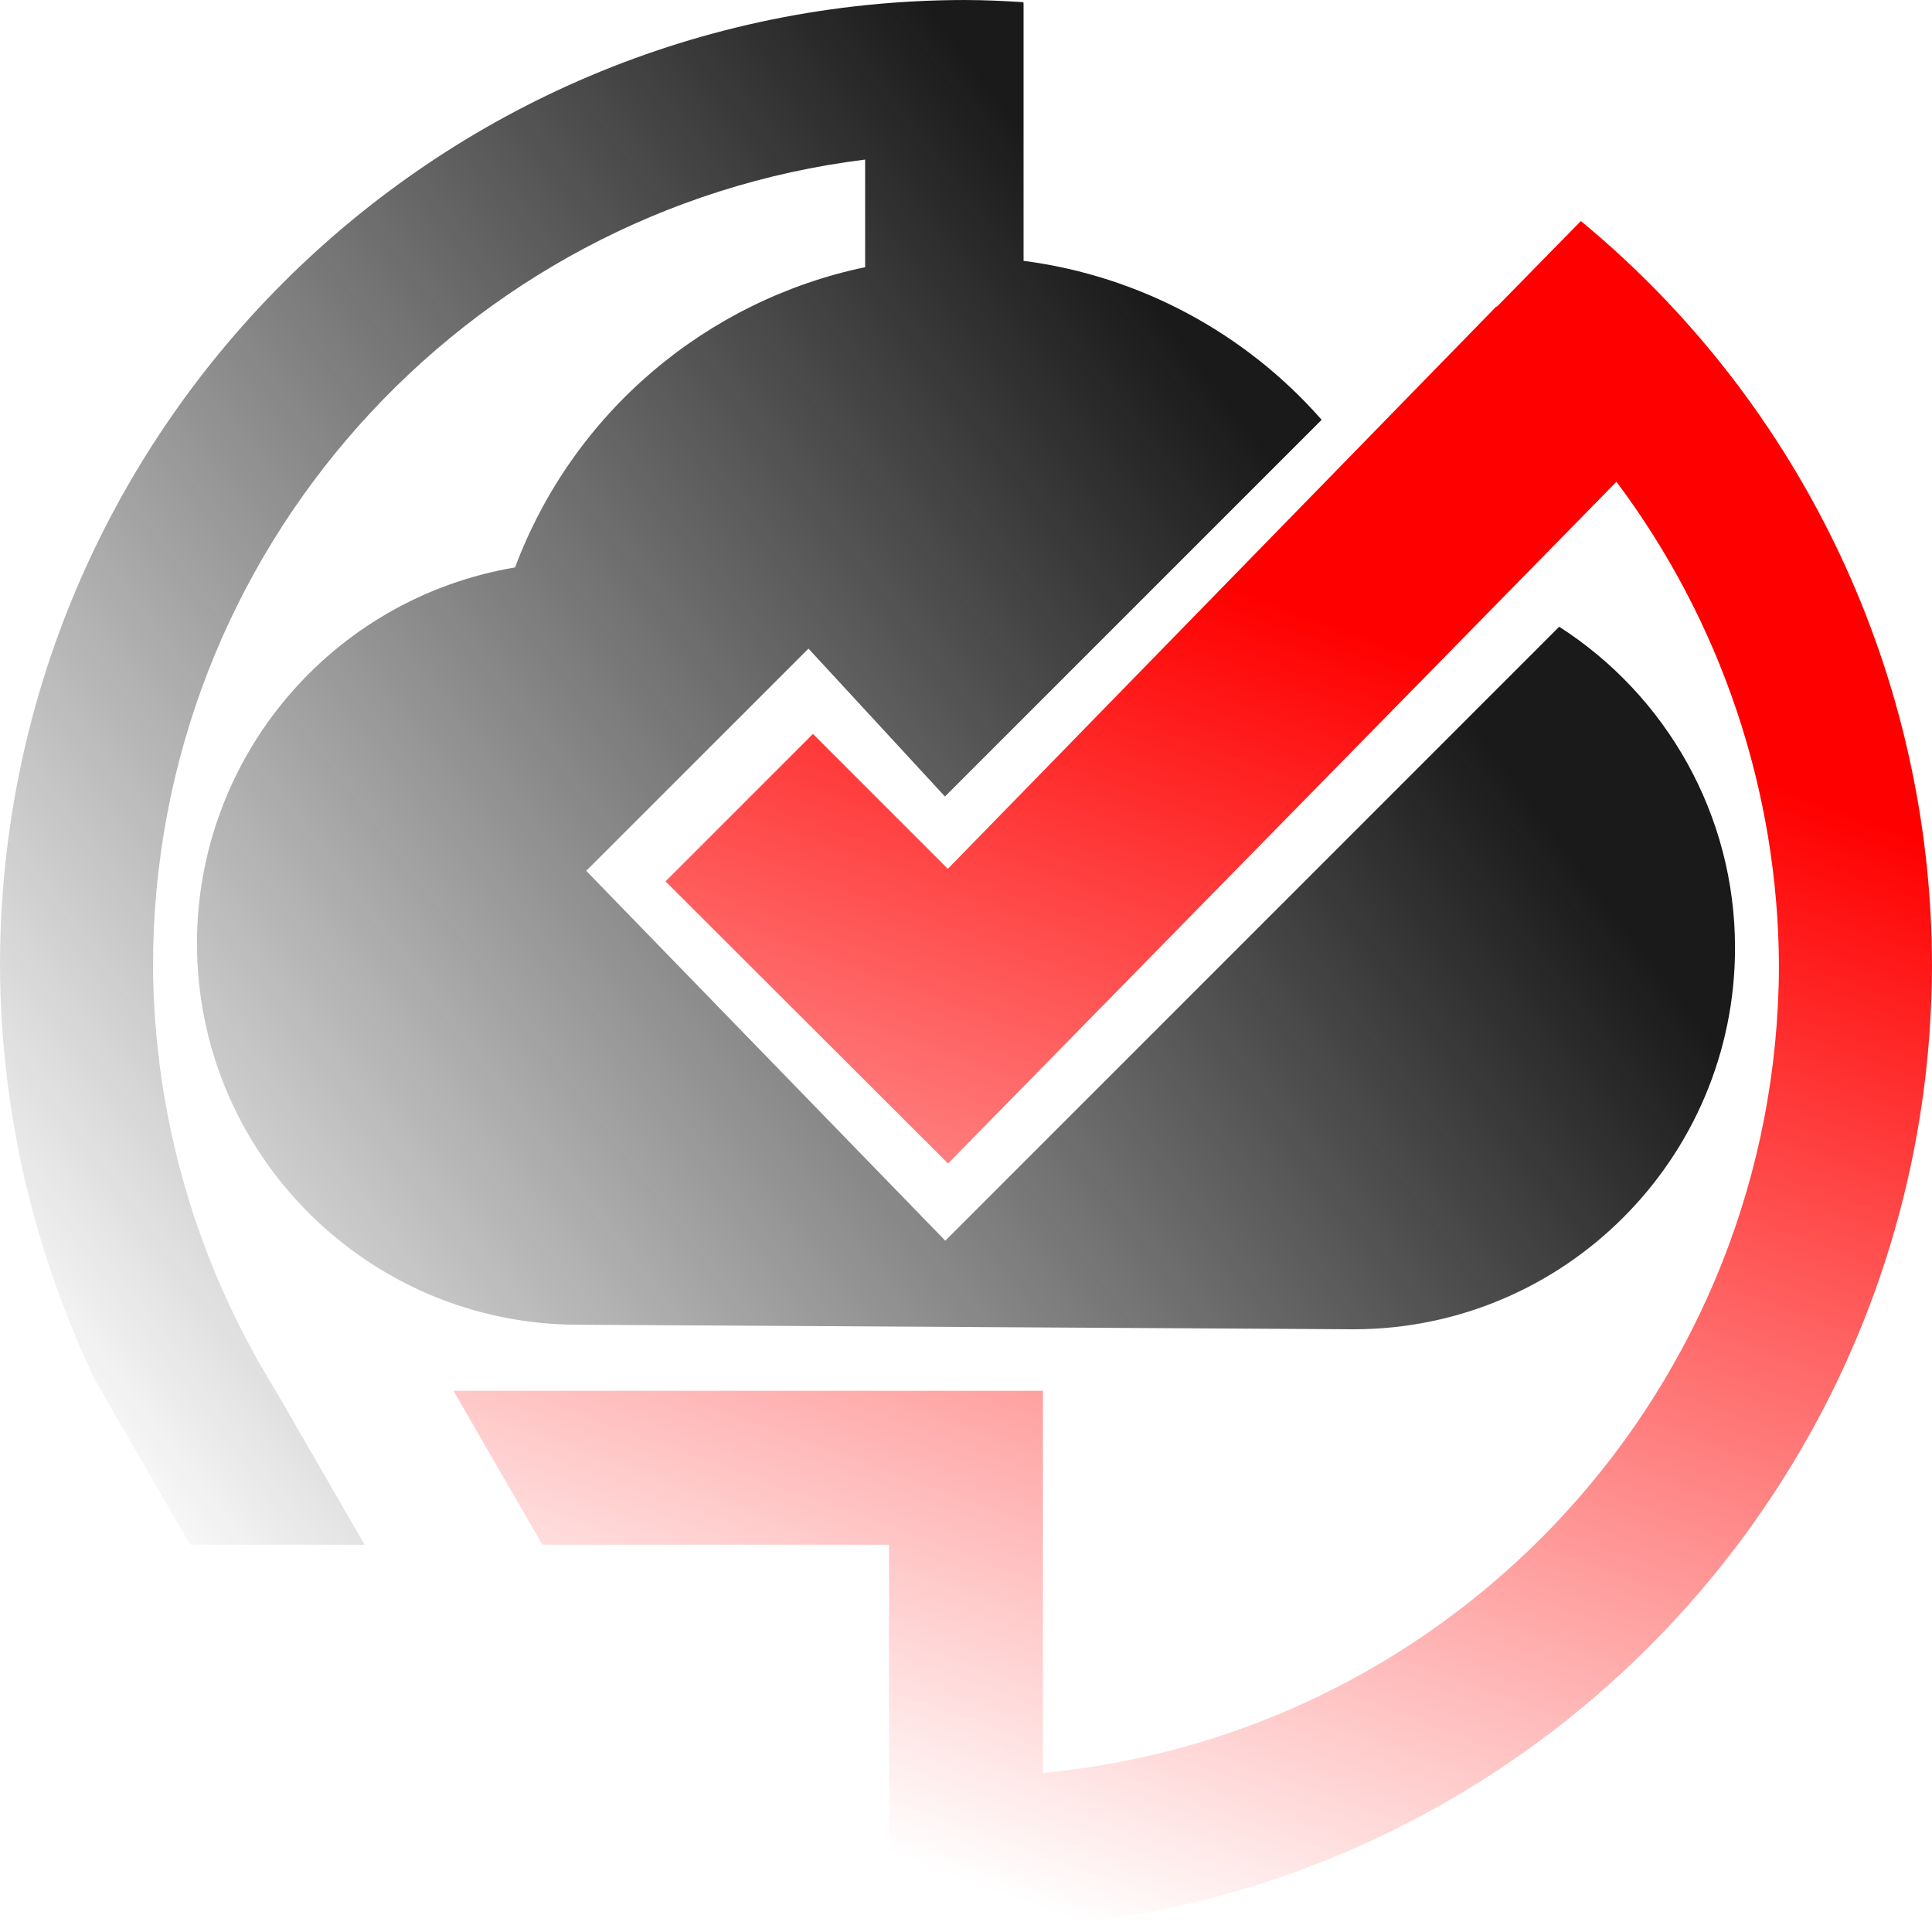
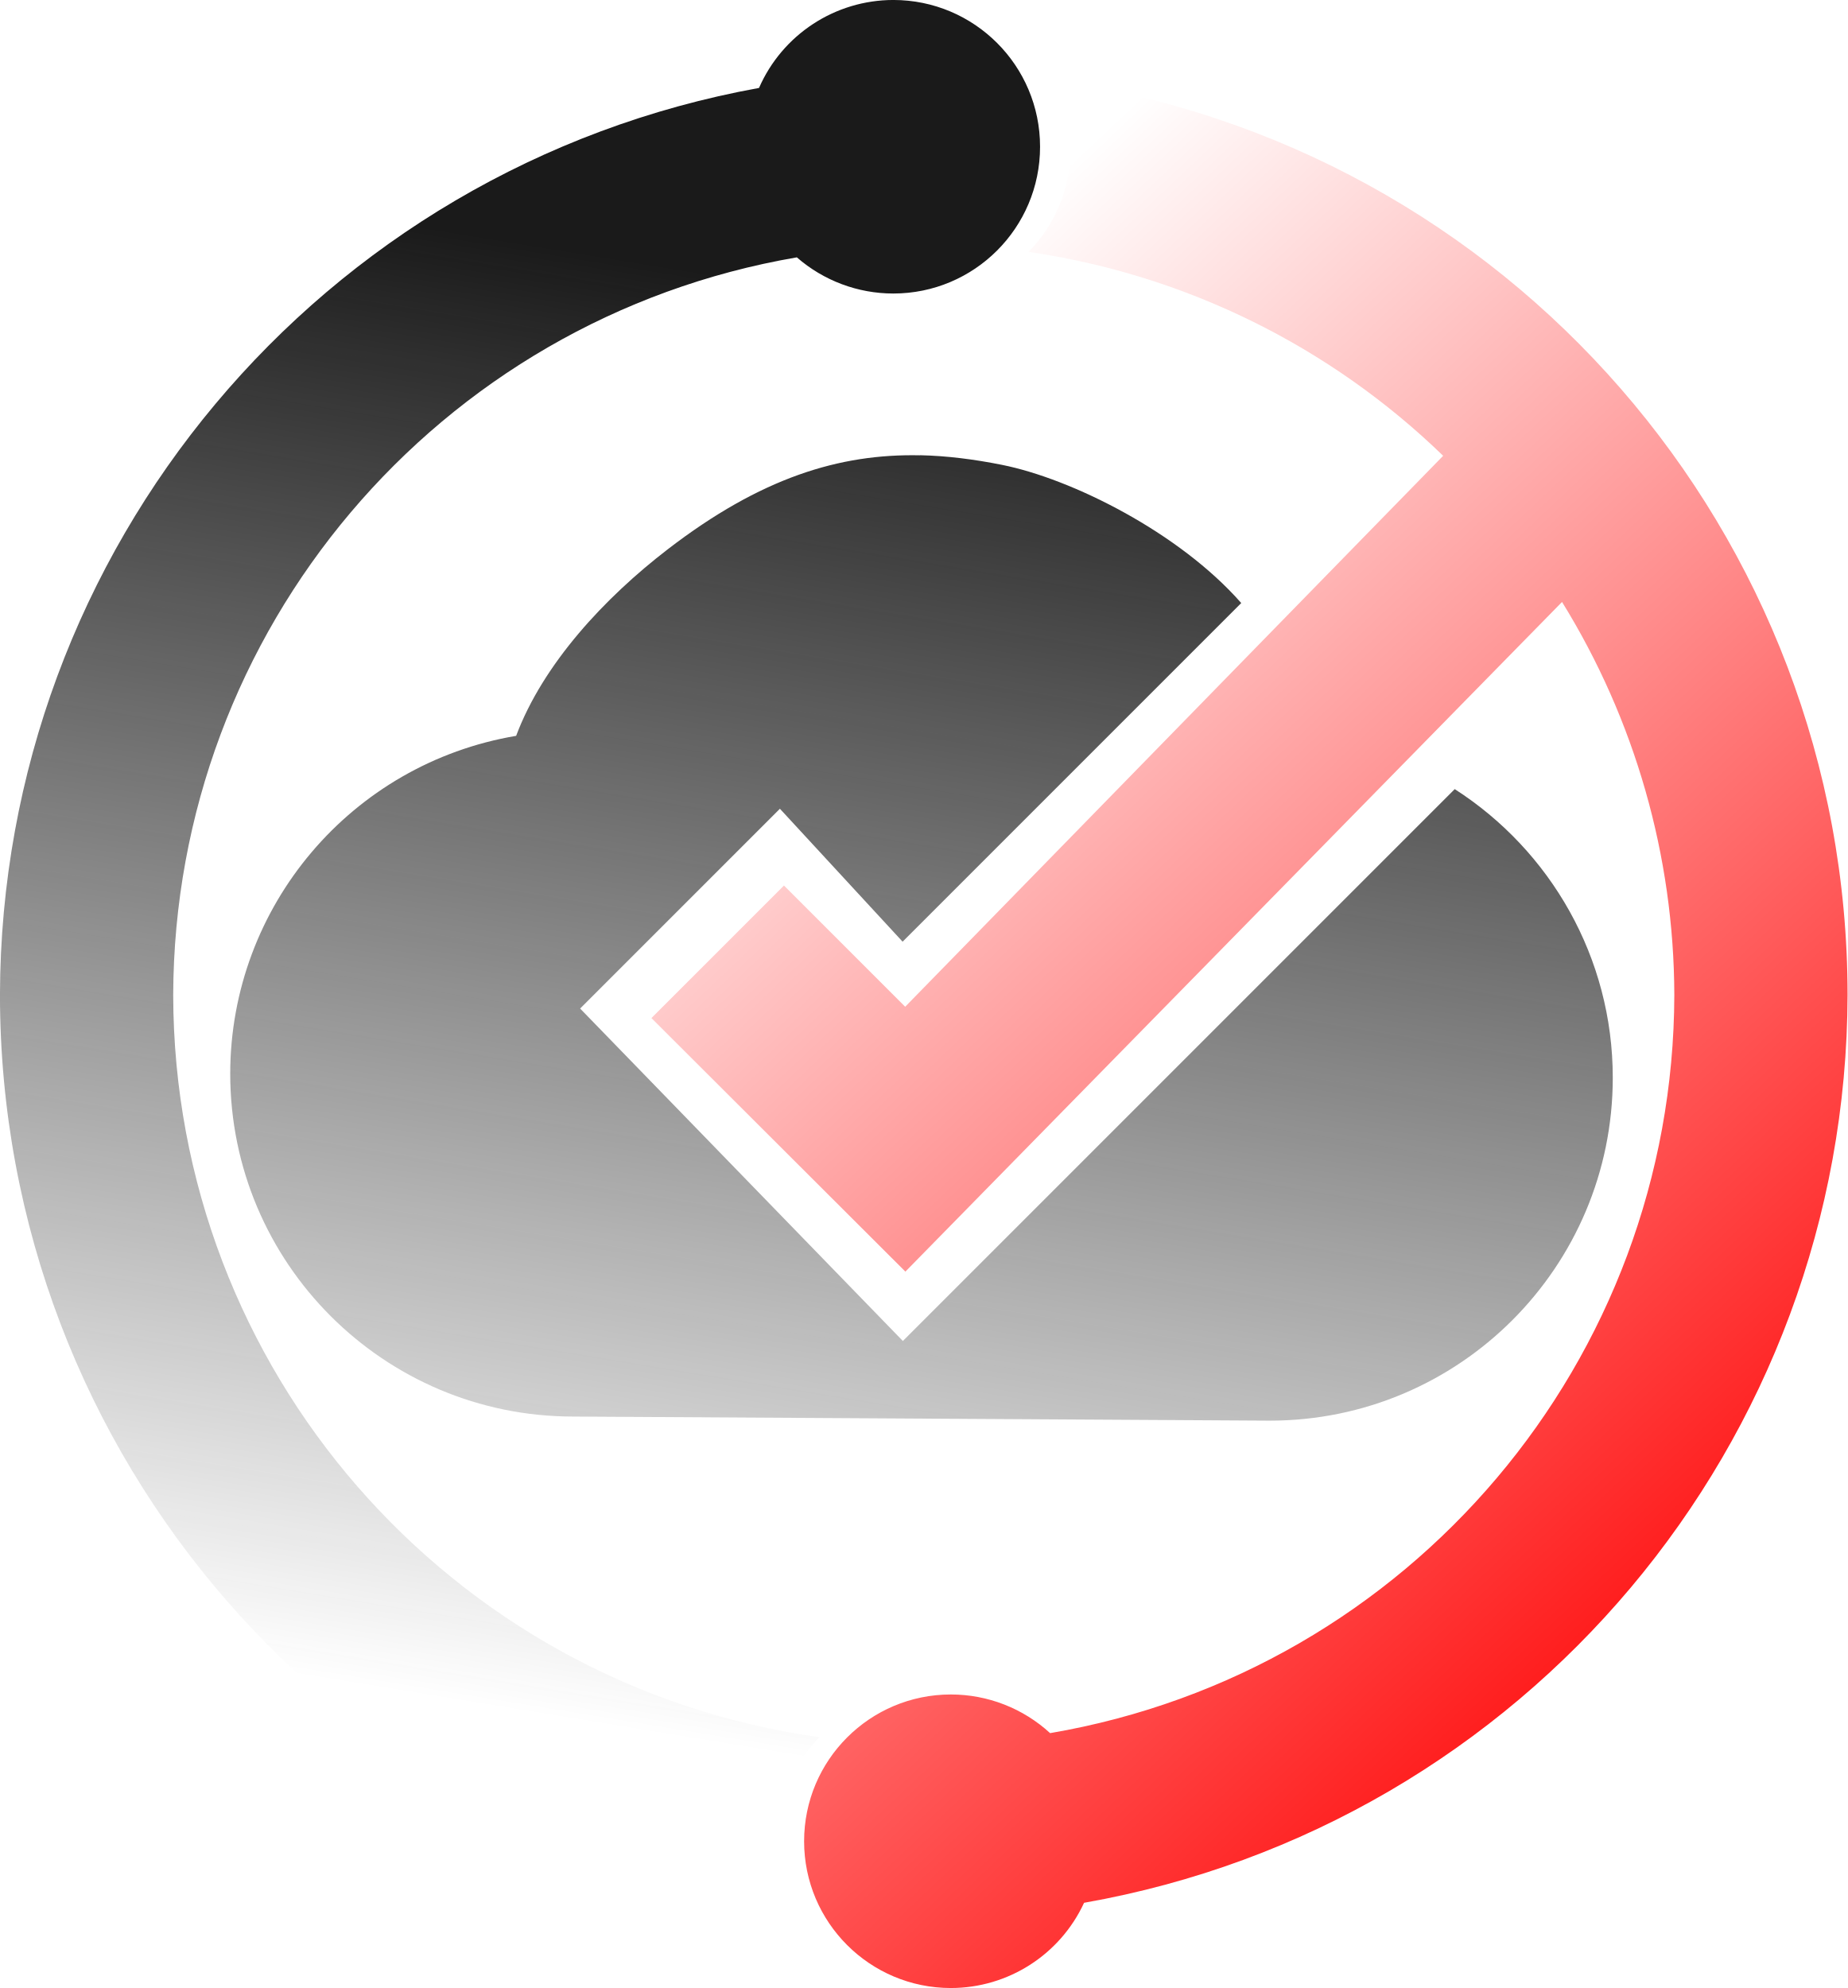
- <svg xmlns="http://www.w3.org/2000/svg" xmlns:xlink="http://www.w3.org/1999/xlink" width="43.297mm" height="43.216mm" viewBox="0 0 43.297 43.216" version="1.1" id="svg1" xml:space="preserve">
+ <svg xmlns="http://www.w3.org/2000/svg" xmlns:xlink="http://www.w3.org/1999/xlink" width="42.448mm" height="45.673mm" viewBox="0 0 42.448 45.673" version="1.1" id="svg1" xml:space="preserve">
  <defs id="defs1">
    <linearGradient id="linearGradient10">
      <stop style="stop-color:#1a1a1a;stop-opacity:1;" offset="0" id="stop10" />
      <stop style="stop-color:#1a1a1a;stop-opacity:0;" offset="1" id="stop11" />
    </linearGradient>
    <linearGradient id="linearGradient8">
      <stop style="stop-color:#ff0000;stop-opacity:1;" offset="0" id="stop8" />
      <stop style="stop-color:#ff0000;stop-opacity:0;" offset="1" id="stop9" />
    </linearGradient>
-     <linearGradient xlink:href="#linearGradient8" id="linearGradient9" x1="166.696" y1="-257.759" x2="128.557" y2="-153.388" gradientUnits="userSpaceOnUse" gradientTransform="translate(-14.92551,-201.1185)" />
-     <linearGradient xlink:href="#linearGradient10" id="linearGradient11" x1="184.517" y1="-258.42" x2="78.143" y2="-177.812" gradientUnits="userSpaceOnUse" gradientTransform="translate(-14.92551,-201.1185)" />
+     <linearGradient xlink:href="#linearGradient8" id="linearGradient16" gradientUnits="userSpaceOnUse" gradientTransform="matrix(0.2430444,0,0,0.2430444,269.9779,-499.0943)" x1="239.688" y1="-168.205" x2="134.593" y2="-279.372" />
+     <linearGradient xlink:href="#linearGradient10" id="linearGradient17" gradientUnits="userSpaceOnUse" gradientTransform="matrix(0.2430444,0,0,0.2430444,269.9779,-499.0943)" x1="163.254" y1="-294.957" x2="141.106" y2="-159.539" />
  </defs>
-   <g id="layer1" transform="translate(-107.8228,453.911)">
-     <g id="g11" transform="matrix(0.2637345,0,0,0.2637345,92.98843,-320.6224)">
-       <path style="fill:url(#linearGradient9);stroke:none;stroke-width:1.622;stroke-linecap:square;paint-order:markers fill stroke" d="m 190.579,-486.607 -7.144,7.285 -0.033,-0.033 -46.614,47.789 -11.46,-11.46 -12.528,12.528 24.007,23.969 56.795,-57.925 c 8.904,11.876 13.747,26.304 13.809,41.147 -0.105,35.54 -27.16,65.202 -62.541,68.566 v -19.392 -13.079 h -13.079 -37.009 l 7.551,13.079 h 29.458 v 19.392 13.05 0.16 l 13.079,-0.16 c 6.427,-0.514 12.633,-1.759 18.538,-3.649 4.841,-1.55 9.479,-3.533 13.872,-5.904 25.75,-13.895 43.057,-41.079 43.135,-72.064 -0.002,-24.496 -10.944,-47.71 -29.837,-63.302 z" id="path8" />
-       <path style="fill:url(#linearGradient11);stroke:none;stroke-width:1.622;stroke-linecap:square;paint-order:markers fill stroke" d="m 138.332,-505.389 c -45.334,-1.4e-4 -82.085,36.751 -82.084,82.084 0.044,12.217 2.835,24.259 8.125,35.262 l 8.032,13.912 h 14.826 l -7.603,-13.168 0.001,-5.1e-4 c -6.709,-10.817 -10.304,-23.276 -10.379,-36.006 -1.11e-4,-35.248 26.406,-64.303 60.511,-68.524 v 9.141 c -13.445,2.818 -24.795,12.3 -29.748,25.514 -15.587,2.63 -27.006,16.116 -27.029,31.924 -9e-5,17.907 14.516,32.423 32.423,32.423 l 65.849,0.386 c 17.907,9e-5 32.423,-14.516 32.423,-32.422 -9.6e-4,-11.345 -5.888,-21.464 -14.94,-27.273 l -52.167,52.168 -30.51,-31.424 18.885,-18.885 11.597,12.567 32.009,-32.009 c -6.453,-7.349 -15.428,-12.221 -25.33,-13.506 v -21.943 l -0.067,0.007 0.043,-0.043 c -1.619,-0.101 -3.241,-0.182 -4.868,-0.183 z" id="path2-61" />
-     </g>
+   <g id="layer1" transform="translate(-286.0547,578.2325)">
+     <path id="path8-8" style="fill:url(#linearGradient16);stroke:none;stroke-width:0.394;stroke-linecap:square;paint-order:markers fill stroke" d="m 310.219,-576.392 a 3.372,3.372 0 0 1 0.431,1.645 3.372,3.372 0 0 1 -0.964,2.302 17.244,17.244 0 0 1 9.525,4.684 l -12.36,12.658 -2.785,-2.785 -3.045,3.045 5.835,5.825 15.086,-15.385 a 17.244,17.244 0 0 1 2.58,9.026 17.244,17.244 0 0 1 -14.341,16.962 3.372,3.372 0 0 0 -2.28,-0.888 3.372,3.372 0 0 0 -3.372,3.372 3.372,3.372 0 0 0 3.372,3.372 3.372,3.372 0 0 0 3.06,-1.958 21.224,21.224 0 0 0 17.541,-20.86 21.224,21.224 0 0 0 -18.283,-21.016 z" />
+     <path id="path17" style="fill:url(#linearGradient17);stroke:none;stroke-width:0.394;stroke-linecap:square;paint-order:markers fill stroke" d="m 306.579,-578.233 a 3.372,3.372 0 0 0 -3.086,2.021 21.224,21.224 0 0 0 -17.439,20.835 21.224,21.224 0 0 0 18.325,21.017 3.372,3.372 0 0 1 -0.473,-1.646 3.372,3.372 0 0 1 0.977,-2.315 17.244,17.244 0 0 1 -14.849,-17.055 17.244,17.244 0 0 1 14.328,-16.944 3.372,3.372 0 0 0 2.216,0.831 3.372,3.372 0 0 0 3.372,-3.372 3.372,3.372 0 0 0 -3.372,-3.372 z m 0.615,10.461 c -1.852,-0.04 -3.661,0.515 -5.799,2.16 -1.447,1.113 -2.861,2.628 -3.482,4.285 -3.788,0.639 -6.564,3.917 -6.569,7.759 -2e-5,4.352 3.528,7.88 7.88,7.88 l 16.004,0.094 c 4.352,2e-5 7.88,-3.528 7.88,-7.88 -2.4e-4,-2.757 -1.431,-5.217 -3.631,-6.629 l -12.679,12.679 -7.415,-7.638 4.59,-4.59 2.819,3.054 7.78,-7.78 c -1.424,-1.622 -3.895,-2.855 -5.498,-3.175 -0.64,-0.128 -1.262,-0.207 -1.879,-0.221 z" />
  </g>
</svg>
